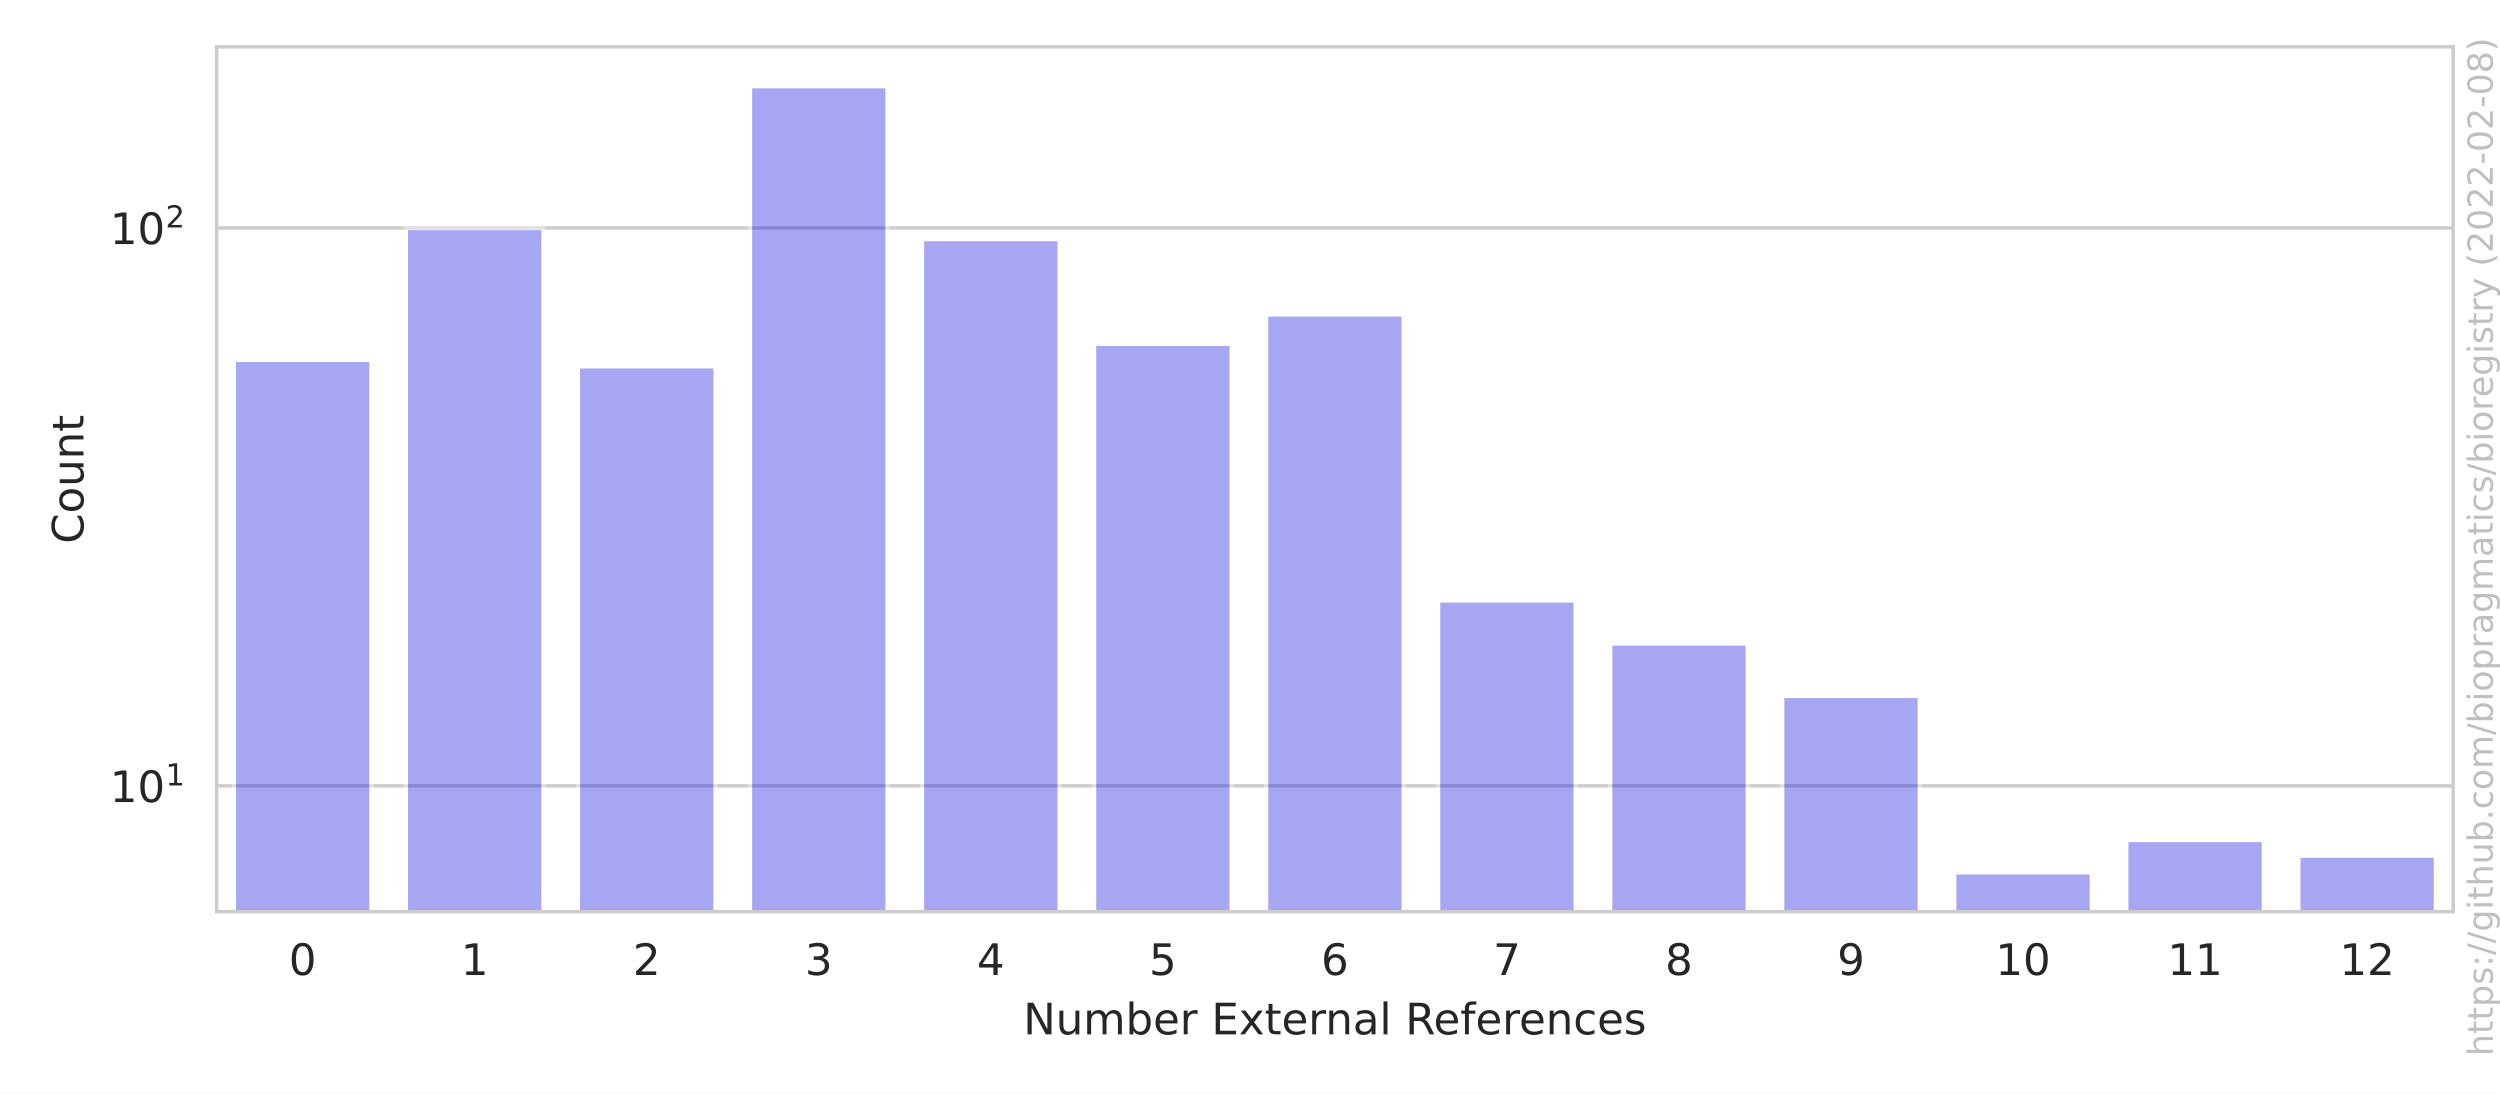
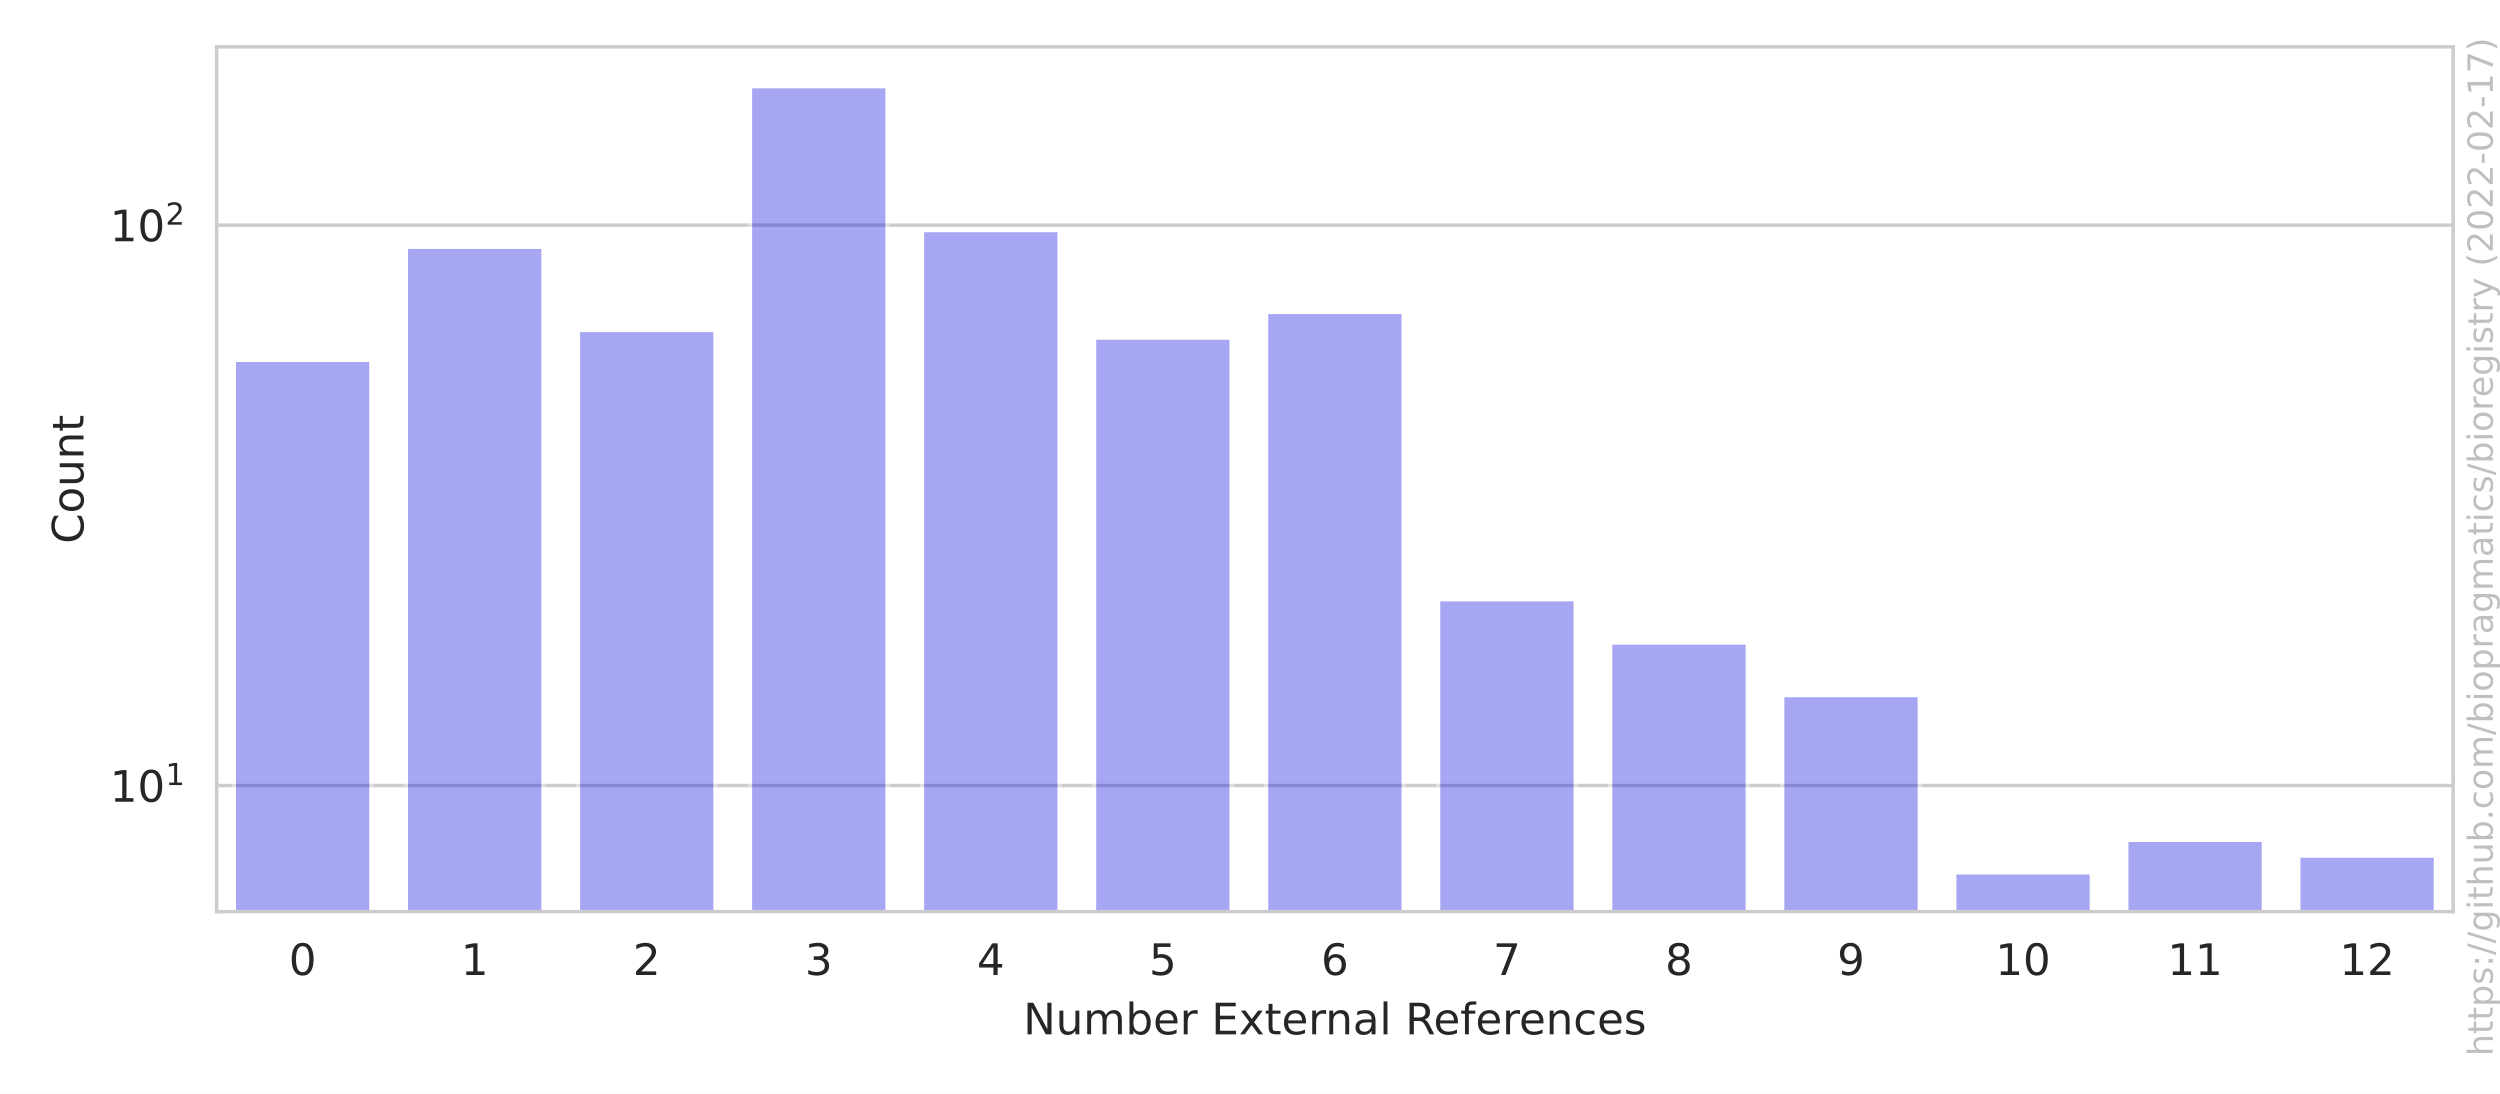
<svg xmlns="http://www.w3.org/2000/svg" xmlns:xlink="http://www.w3.org/1999/xlink" width="576pt" height="252pt" viewBox="0 0 576 252" version="1.1">
  <defs>
    <style type="text/css">*{stroke-linejoin: round; stroke-linecap: butt}</style>
  </defs>
  <g id="figure_1">
    <g id="patch_1">
      <path d="M 0 252  L 576 252  L 576 0  L 0 0  z " style="fill: #ffffff" />
    </g>
    <g id="axes_1">
      <g id="patch_2">
        <path d="M 49.913 210.04  L 565.2 210.04  L 565.2 10.8  L 49.913 10.8  z " style="fill: #ffffff" />
      </g>
      <g id="matplotlib.axis_1">
        <g id="xtick_1">
          <g id="text_1">
            <g style="fill: #262626" transform="translate(66.55018 224.6384)scale(0.1 -0.1)">
              <defs>
                <path id="DejaVuSans-30" d="M 2034 4250  Q 1547 4250 1301 3770  Q 1056 3291 1056 2328  Q 1056 1369 1301 889  Q 1547 409 2034 409  Q 2525 409 2770 889  Q 3016 1369 3016 2328  Q 3016 3291 2770 3770  Q 2525 4250 2034 4250  z M 2034 4750  Q 2819 4750 3233 4129  Q 3647 3509 3647 2328  Q 3647 1150 3233 529  Q 2819 -91 2034 -91  Q 1250 -91 836 529  Q 422 1150 422 2328  Q 422 3509 836 4129  Q 1250 4750 2034 4750  z " transform="scale(0.015625)" />
              </defs>
              <use xlink:href="#DejaVuSans-30" />
            </g>
          </g>
        </g>
        <g id="xtick_2">
          <g id="text_2">
            <g style="fill: #262626" transform="translate(106.1877 224.6384)scale(0.1 -0.1)">
              <defs>
                <path id="DejaVuSans-31" d="M 794 531  L 1825 531  L 1825 4091  L 703 3866  L 703 4441  L 1819 4666  L 2450 4666  L 2450 531  L 3481 531  L 3481 0  L 794 0  L 794 531  z " transform="scale(0.015625)" />
              </defs>
              <use xlink:href="#DejaVuSans-31" />
            </g>
          </g>
        </g>
        <g id="xtick_3">
          <g id="text_3">
            <g style="fill: #262626" transform="translate(145.8251 224.6384)scale(0.1 -0.1)">
              <defs>
                <path id="DejaVuSans-32" d="M 1228 531  L 3431 531  L 3431 0  L 469 0  L 469 531  Q 828 903 1448 1529  Q 2069 2156 2228 2338  Q 2531 2678 2651 2914  Q 2772 3150 2772 3378  Q 2772 3750 2511 3984  Q 2250 4219 1831 4219  Q 1534 4219 1204 4116  Q 875 4013 500 3803  L 500 4441  Q 881 4594 1212 4672  Q 1544 4750 1819 4750  Q 2544 4750 2975 4387  Q 3406 4025 3406 3419  Q 3406 3131 3298 2873  Q 3191 2616 2906 2266  Q 2828 2175 2409 1742  Q 1991 1309 1228 531  z " transform="scale(0.015625)" />
              </defs>
              <use xlink:href="#DejaVuSans-32" />
            </g>
          </g>
        </g>
        <g id="xtick_4">
          <g id="text_4">
            <g style="fill: #262626" transform="translate(185.4626 224.6384)scale(0.1 -0.1)">
              <defs>
                <path id="DejaVuSans-33" d="M 2597 2516  Q 3050 2419 3304 2112  Q 3559 1806 3559 1356  Q 3559 666 3084 287  Q 2609 -91 1734 -91  Q 1441 -91 1130 -33  Q 819 25 488 141  L 488 750  Q 750 597 1062 519  Q 1375 441 1716 441  Q 2309 441 2620 675  Q 2931 909 2931 1356  Q 2931 1769 2642 2001  Q 2353 2234 1838 2234  L 1294 2234  L 1294 2753  L 1863 2753  Q 2328 2753 2575 2939  Q 2822 3125 2822 3475  Q 2822 3834 2567 4026  Q 2313 4219 1838 4219  Q 1578 4219 1281 4162  Q 984 4106 628 3988  L 628 4550  Q 988 4650 1302 4700  Q 1616 4750 1894 4750  Q 2613 4750 3031 4423  Q 3450 4097 3450 3541  Q 3450 3153 3228 2886  Q 3006 2619 2597 2516  z " transform="scale(0.015625)" />
              </defs>
              <use xlink:href="#DejaVuSans-33" />
            </g>
          </g>
        </g>
        <g id="xtick_5">
          <g id="text_5">
            <g style="fill: #262626" transform="translate(225.1001 224.6384)scale(0.1 -0.1)">
              <defs>
                <path id="DejaVuSans-34" d="M 2419 4116  L 825 1625  L 2419 1625  L 2419 4116  z M 2253 4666  L 3047 4666  L 3047 1625  L 3713 1625  L 3713 1100  L 3047 1100  L 3047 0  L 2419 0  L 2419 1100  L 313 1100  L 313 1709  L 2253 4666  z " transform="scale(0.015625)" />
              </defs>
              <use xlink:href="#DejaVuSans-34" />
            </g>
          </g>
        </g>
        <g id="xtick_6">
          <g id="text_6">
            <g style="fill: #262626" transform="translate(264.7376 224.6384)scale(0.1 -0.1)">
              <defs>
                <path id="DejaVuSans-35" d="M 691 4666  L 3169 4666  L 3169 4134  L 1269 4134  L 1269 2991  Q 1406 3038 1543 3061  Q 1681 3084 1819 3084  Q 2600 3084 3056 2656  Q 3513 2228 3513 1497  Q 3513 744 3044 326  Q 2575 -91 1722 -91  Q 1428 -91 1123 -41  Q 819 9 494 109  L 494 744  Q 775 591 1075 516  Q 1375 441 1709 441  Q 2250 441 2565 725  Q 2881 1009 2881 1497  Q 2881 1984 2565 2268  Q 2250 2553 1709 2553  Q 1456 2553 1204 2497  Q 953 2441 691 2322  L 691 4666  z " transform="scale(0.015625)" />
              </defs>
              <use xlink:href="#DejaVuSans-35" />
            </g>
          </g>
        </g>
        <g id="xtick_7">
          <g id="text_7">
            <g style="fill: #262626" transform="translate(304.3751 224.6384)scale(0.1 -0.1)">
              <defs>
                <path id="DejaVuSans-36" d="M 2113 2584  Q 1688 2584 1439 2293  Q 1191 2003 1191 1497  Q 1191 994 1439 701  Q 1688 409 2113 409  Q 2538 409 2786 701  Q 3034 994 3034 1497  Q 3034 2003 2786 2293  Q 2538 2584 2113 2584  z M 3366 4563  L 3366 3988  Q 3128 4100 2886 4159  Q 2644 4219 2406 4219  Q 1781 4219 1451 3797  Q 1122 3375 1075 2522  Q 1259 2794 1537 2939  Q 1816 3084 2150 3084  Q 2853 3084 3261 2657  Q 3669 2231 3669 1497  Q 3669 778 3244 343  Q 2819 -91 2113 -91  Q 1303 -91 875 529  Q 447 1150 447 2328  Q 447 3434 972 4092  Q 1497 4750 2381 4750  Q 2619 4750 2861 4703  Q 3103 4656 3366 4563  z " transform="scale(0.015625)" />
              </defs>
              <use xlink:href="#DejaVuSans-36" />
            </g>
          </g>
        </g>
        <g id="xtick_8">
          <g id="text_8">
            <g style="fill: #262626" transform="translate(344.0126 224.6384)scale(0.1 -0.1)">
              <defs>
                <path id="DejaVuSans-37" d="M 525 4666  L 3525 4666  L 3525 4397  L 1831 0  L 1172 0  L 2766 4134  L 525 4134  L 525 4666  z " transform="scale(0.015625)" />
              </defs>
              <use xlink:href="#DejaVuSans-37" />
            </g>
          </g>
        </g>
        <g id="xtick_9">
          <g id="text_9">
            <g style="fill: #262626" transform="translate(383.6501 224.6384)scale(0.1 -0.1)">
              <defs>
                <path id="DejaVuSans-38" d="M 2034 2216  Q 1584 2216 1326 1975  Q 1069 1734 1069 1313  Q 1069 891 1326 650  Q 1584 409 2034 409  Q 2484 409 2743 651  Q 3003 894 3003 1313  Q 3003 1734 2745 1975  Q 2488 2216 2034 2216  z M 1403 2484  Q 997 2584 770 2862  Q 544 3141 544 3541  Q 544 4100 942 4425  Q 1341 4750 2034 4750  Q 2731 4750 3128 4425  Q 3525 4100 3525 3541  Q 3525 3141 3298 2862  Q 3072 2584 2669 2484  Q 3125 2378 3379 2068  Q 3634 1759 3634 1313  Q 3634 634 3220 271  Q 2806 -91 2034 -91  Q 1263 -91 848 271  Q 434 634 434 1313  Q 434 1759 690 2068  Q 947 2378 1403 2484  z M 1172 3481  Q 1172 3119 1398 2916  Q 1625 2713 2034 2713  Q 2441 2713 2670 2916  Q 2900 3119 2900 3481  Q 2900 3844 2670 4047  Q 2441 4250 2034 4250  Q 1625 4250 1398 4047  Q 1172 3844 1172 3481  z " transform="scale(0.015625)" />
              </defs>
              <use xlink:href="#DejaVuSans-38" />
            </g>
          </g>
        </g>
        <g id="xtick_10">
          <g id="text_10">
            <g style="fill: #262626" transform="translate(423.2876 224.6384)scale(0.1 -0.1)">
              <defs>
                <path id="DejaVuSans-39" d="M 703 97  L 703 672  Q 941 559 1184 500  Q 1428 441 1663 441  Q 2288 441 2617 861  Q 2947 1281 2994 2138  Q 2813 1869 2534 1725  Q 2256 1581 1919 1581  Q 1219 1581 811 2004  Q 403 2428 403 3163  Q 403 3881 828 4315  Q 1253 4750 1959 4750  Q 2769 4750 3195 4129  Q 3622 3509 3622 2328  Q 3622 1225 3098 567  Q 2575 -91 1691 -91  Q 1453 -91 1209 -44  Q 966 3 703 97  z M 1959 2075  Q 2384 2075 2632 2365  Q 2881 2656 2881 3163  Q 2881 3666 2632 3958  Q 2384 4250 1959 4250  Q 1534 4250 1286 3958  Q 1038 3666 1038 3163  Q 1038 2656 1286 2365  Q 1534 2075 1959 2075  z " transform="scale(0.015625)" />
              </defs>
              <use xlink:href="#DejaVuSans-39" />
            </g>
          </g>
        </g>
        <g id="xtick_11">
          <g id="text_11">
            <g style="fill: #262626" transform="translate(459.7438 224.6384)scale(0.1 -0.1)">
              <use xlink:href="#DejaVuSans-31" />
              <use xlink:href="#DejaVuSans-30" x="63.623" />
            </g>
          </g>
        </g>
        <g id="xtick_12">
          <g id="text_12">
            <g style="fill: #262626" transform="translate(499.3813 224.6384)scale(0.1 -0.1)">
              <use xlink:href="#DejaVuSans-31" />
              <use xlink:href="#DejaVuSans-31" x="63.623" />
            </g>
          </g>
        </g>
        <g id="xtick_13">
          <g id="text_13">
            <g style="fill: #262626" transform="translate(539.0188 224.6384)scale(0.1 -0.1)">
              <use xlink:href="#DejaVuSans-31" />
              <use xlink:href="#DejaVuSans-32" x="63.623" />
            </g>
          </g>
        </g>
        <g id="text_14">
          <g style="fill: #262626" transform="translate(235.7657 238.3166)scale(0.1 -0.1)">
            <defs>
              <path id="DejaVuSans-4e" d="M 628 4666  L 1478 4666  L 3547 763  L 3547 4666  L 4159 4666  L 4159 0  L 3309 0  L 1241 3903  L 1241 0  L 628 0  L 628 4666  z " transform="scale(0.015625)" />
              <path id="DejaVuSans-75" d="M 544 1381  L 544 3500  L 1119 3500  L 1119 1403  Q 1119 906 1312 657  Q 1506 409 1894 409  Q 2359 409 2629 706  Q 2900 1003 2900 1516  L 2900 3500  L 3475 3500  L 3475 0  L 2900 0  L 2900 538  Q 2691 219 2414 64  Q 2138 -91 1772 -91  Q 1169 -91 856 284  Q 544 659 544 1381  z M 1991 3584  L 1991 3584  z " transform="scale(0.015625)" />
              <path id="DejaVuSans-6d" d="M 3328 2828  Q 3544 3216 3844 3400  Q 4144 3584 4550 3584  Q 5097 3584 5394 3201  Q 5691 2819 5691 2113  L 5691 0  L 5113 0  L 5113 2094  Q 5113 2597 4934 2840  Q 4756 3084 4391 3084  Q 3944 3084 3684 2787  Q 3425 2491 3425 1978  L 3425 0  L 2847 0  L 2847 2094  Q 2847 2600 2669 2842  Q 2491 3084 2119 3084  Q 1678 3084 1418 2786  Q 1159 2488 1159 1978  L 1159 0  L 581 0  L 581 3500  L 1159 3500  L 1159 2956  Q 1356 3278 1631 3431  Q 1906 3584 2284 3584  Q 2666 3584 2933 3390  Q 3200 3197 3328 2828  z " transform="scale(0.015625)" />
              <path id="DejaVuSans-62" d="M 3116 1747  Q 3116 2381 2855 2742  Q 2594 3103 2138 3103  Q 1681 3103 1420 2742  Q 1159 2381 1159 1747  Q 1159 1113 1420 752  Q 1681 391 2138 391  Q 2594 391 2855 752  Q 3116 1113 3116 1747  z M 1159 2969  Q 1341 3281 1617 3432  Q 1894 3584 2278 3584  Q 2916 3584 3314 3078  Q 3713 2572 3713 1747  Q 3713 922 3314 415  Q 2916 -91 2278 -91  Q 1894 -91 1617 61  Q 1341 213 1159 525  L 1159 0  L 581 0  L 581 4863  L 1159 4863  L 1159 2969  z " transform="scale(0.015625)" />
              <path id="DejaVuSans-65" d="M 3597 1894  L 3597 1613  L 953 1613  Q 991 1019 1311 708  Q 1631 397 2203 397  Q 2534 397 2845 478  Q 3156 559 3463 722  L 3463 178  Q 3153 47 2828 -22  Q 2503 -91 2169 -91  Q 1331 -91 842 396  Q 353 884 353 1716  Q 353 2575 817 3079  Q 1281 3584 2069 3584  Q 2775 3584 3186 3129  Q 3597 2675 3597 1894  z M 3022 2063  Q 3016 2534 2758 2815  Q 2500 3097 2075 3097  Q 1594 3097 1305 2825  Q 1016 2553 972 2059  L 3022 2063  z " transform="scale(0.015625)" />
              <path id="DejaVuSans-72" d="M 2631 2963  Q 2534 3019 2420 3045  Q 2306 3072 2169 3072  Q 1681 3072 1420 2755  Q 1159 2438 1159 1844  L 1159 0  L 581 0  L 581 3500  L 1159 3500  L 1159 2956  Q 1341 3275 1631 3429  Q 1922 3584 2338 3584  Q 2397 3584 2469 3576  Q 2541 3569 2628 3553  L 2631 2963  z " transform="scale(0.015625)" />
              <path id="DejaVuSans-20" transform="scale(0.015625)" />
              <path id="DejaVuSans-45" d="M 628 4666  L 3578 4666  L 3578 4134  L 1259 4134  L 1259 2753  L 3481 2753  L 3481 2222  L 1259 2222  L 1259 531  L 3634 531  L 3634 0  L 628 0  L 628 4666  z " transform="scale(0.015625)" />
              <path id="DejaVuSans-78" d="M 3513 3500  L 2247 1797  L 3578 0  L 2900 0  L 1881 1375  L 863 0  L 184 0  L 1544 1831  L 300 3500  L 978 3500  L 1906 2253  L 2834 3500  L 3513 3500  z " transform="scale(0.015625)" />
              <path id="DejaVuSans-74" d="M 1172 4494  L 1172 3500  L 2356 3500  L 2356 3053  L 1172 3053  L 1172 1153  Q 1172 725 1289 603  Q 1406 481 1766 481  L 2356 481  L 2356 0  L 1766 0  Q 1100 0 847 248  Q 594 497 594 1153  L 594 3053  L 172 3053  L 172 3500  L 594 3500  L 594 4494  L 1172 4494  z " transform="scale(0.015625)" />
              <path id="DejaVuSans-6e" d="M 3513 2113  L 3513 0  L 2938 0  L 2938 2094  Q 2938 2591 2744 2837  Q 2550 3084 2163 3084  Q 1697 3084 1428 2787  Q 1159 2491 1159 1978  L 1159 0  L 581 0  L 581 3500  L 1159 3500  L 1159 2956  Q 1366 3272 1645 3428  Q 1925 3584 2291 3584  Q 2894 3584 3203 3211  Q 3513 2838 3513 2113  z " transform="scale(0.015625)" />
              <path id="DejaVuSans-61" d="M 2194 1759  Q 1497 1759 1228 1600  Q 959 1441 959 1056  Q 959 750 1161 570  Q 1363 391 1709 391  Q 2188 391 2477 730  Q 2766 1069 2766 1631  L 2766 1759  L 2194 1759  z M 3341 1997  L 3341 0  L 2766 0  L 2766 531  Q 2569 213 2275 61  Q 1981 -91 1556 -91  Q 1019 -91 701 211  Q 384 513 384 1019  Q 384 1609 779 1909  Q 1175 2209 1959 2209  L 2766 2209  L 2766 2266  Q 2766 2663 2505 2880  Q 2244 3097 1772 3097  Q 1472 3097 1187 3025  Q 903 2953 641 2809  L 641 3341  Q 956 3463 1253 3523  Q 1550 3584 1831 3584  Q 2591 3584 2966 3190  Q 3341 2797 3341 1997  z " transform="scale(0.015625)" />
              <path id="DejaVuSans-6c" d="M 603 4863  L 1178 4863  L 1178 0  L 603 0  L 603 4863  z " transform="scale(0.015625)" />
              <path id="DejaVuSans-52" d="M 2841 2188  Q 3044 2119 3236 1894  Q 3428 1669 3622 1275  L 4263 0  L 3584 0  L 2988 1197  Q 2756 1666 2539 1819  Q 2322 1972 1947 1972  L 1259 1972  L 1259 0  L 628 0  L 628 4666  L 2053 4666  Q 2853 4666 3247 4331  Q 3641 3997 3641 3322  Q 3641 2881 3436 2590  Q 3231 2300 2841 2188  z M 1259 4147  L 1259 2491  L 2053 2491  Q 2509 2491 2742 2702  Q 2975 2913 2975 3322  Q 2975 3731 2742 3939  Q 2509 4147 2053 4147  L 1259 4147  z " transform="scale(0.015625)" />
              <path id="DejaVuSans-66" d="M 2375 4863  L 2375 4384  L 1825 4384  Q 1516 4384 1395 4259  Q 1275 4134 1275 3809  L 1275 3500  L 2222 3500  L 2222 3053  L 1275 3053  L 1275 0  L 697 0  L 697 3053  L 147 3053  L 147 3500  L 697 3500  L 697 3744  Q 697 4328 969 4595  Q 1241 4863 1831 4863  L 2375 4863  z " transform="scale(0.015625)" />
              <path id="DejaVuSans-63" d="M 3122 3366  L 3122 2828  Q 2878 2963 2633 3030  Q 2388 3097 2138 3097  Q 1578 3097 1268 2742  Q 959 2388 959 1747  Q 959 1106 1268 751  Q 1578 397 2138 397  Q 2388 397 2633 464  Q 2878 531 3122 666  L 3122 134  Q 2881 22 2623 -34  Q 2366 -91 2075 -91  Q 1284 -91 818 406  Q 353 903 353 1747  Q 353 2603 823 3093  Q 1294 3584 2113 3584  Q 2378 3584 2631 3529  Q 2884 3475 3122 3366  z " transform="scale(0.015625)" />
              <path id="DejaVuSans-73" d="M 2834 3397  L 2834 2853  Q 2591 2978 2328 3040  Q 2066 3103 1784 3103  Q 1356 3103 1142 2972  Q 928 2841 928 2578  Q 928 2378 1081 2264  Q 1234 2150 1697 2047  L 1894 2003  Q 2506 1872 2764 1633  Q 3022 1394 3022 966  Q 3022 478 2636 193  Q 2250 -91 1575 -91  Q 1294 -91 989 -36  Q 684 19 347 128  L 347 722  Q 666 556 975 473  Q 1284 391 1588 391  Q 1994 391 2212 530  Q 2431 669 2431 922  Q 2431 1156 2273 1281  Q 2116 1406 1581 1522  L 1381 1569  Q 847 1681 609 1914  Q 372 2147 372 2553  Q 372 3047 722 3315  Q 1072 3584 1716 3584  Q 2034 3584 2315 3537  Q 2597 3491 2834 3397  z " transform="scale(0.015625)" />
            </defs>
            <use xlink:href="#DejaVuSans-4e" />
            <use xlink:href="#DejaVuSans-75" x="74.805" />
            <use xlink:href="#DejaVuSans-6d" x="138.184" />
            <use xlink:href="#DejaVuSans-62" x="235.596" />
            <use xlink:href="#DejaVuSans-65" x="299.072" />
            <use xlink:href="#DejaVuSans-72" x="360.596" />
            <use xlink:href="#DejaVuSans-20" x="401.709" />
            <use xlink:href="#DejaVuSans-45" x="433.496" />
            <use xlink:href="#DejaVuSans-78" x="496.68" />
            <use xlink:href="#DejaVuSans-74" x="555.859" />
            <use xlink:href="#DejaVuSans-65" x="595.068" />
            <use xlink:href="#DejaVuSans-72" x="656.592" />
            <use xlink:href="#DejaVuSans-6e" x="695.955" />
            <use xlink:href="#DejaVuSans-61" x="759.334" />
            <use xlink:href="#DejaVuSans-6c" x="820.613" />
            <use xlink:href="#DejaVuSans-20" x="848.396" />
            <use xlink:href="#DejaVuSans-52" x="880.184" />
            <use xlink:href="#DejaVuSans-65" x="945.166" />
            <use xlink:href="#DejaVuSans-66" x="1006.689" />
            <use xlink:href="#DejaVuSans-65" x="1041.895" />
            <use xlink:href="#DejaVuSans-72" x="1103.418" />
            <use xlink:href="#DejaVuSans-65" x="1142.281" />
            <use xlink:href="#DejaVuSans-6e" x="1203.805" />
            <use xlink:href="#DejaVuSans-63" x="1267.184" />
            <use xlink:href="#DejaVuSans-65" x="1322.164" />
            <use xlink:href="#DejaVuSans-73" x="1383.688" />
          </g>
        </g>
      </g>
      <g id="matplotlib.axis_2">
        <g id="ytick_1">
          <g id="line2d_1">
-             <path d="M 49.913 181.07  L 565.2 181.07  " clip-path="url(#p1737fb0132)" style="fill: none; stroke: #cccccc; stroke-width: 0.8; stroke-linecap: round" />
+             <path d="M 49.913 180.984  L 565.2 180.984  " clip-path="url(#p1737fb0132)" style="fill: none; stroke: #cccccc; stroke-width: 0.8; stroke-linecap: round" />
          </g>
          <g id="text_15">
-             <g style="fill: #262626" transform="translate(25.31268 184.8697)scale(0.1 -0.1)">
+             <g style="fill: #262626" transform="translate(25.31268 184.7832)scale(0.1 -0.1)">
              <use xlink:href="#DejaVuSans-31" transform="translate(0 0.684375)" />
              <use xlink:href="#DejaVuSans-30" transform="translate(63.62305 0.684375)" />
              <use xlink:href="#DejaVuSans-31" transform="translate(128.2031 38.96563)scale(0.7)" />
            </g>
          </g>
        </g>
        <g id="ytick_2">
          <g id="line2d_2">
-             <path d="M 49.913 52.517  L 565.2 52.517  " clip-path="url(#p1737fb0132)" style="fill: none; stroke: #cccccc; stroke-width: 0.8; stroke-linecap: round" />
+             <path d="M 49.913 51.873  L 565.2 51.873  " clip-path="url(#p1737fb0132)" style="fill: none; stroke: #cccccc; stroke-width: 0.8; stroke-linecap: round" />
          </g>
          <g id="text_16">
-             <g style="fill: #262626" transform="translate(25.31268 56.31641)scale(0.1 -0.1)">
+             <g style="fill: #262626" transform="translate(25.31268 55.67177)scale(0.1 -0.1)">
              <use xlink:href="#DejaVuSans-31" transform="translate(0 0.765625)" />
              <use xlink:href="#DejaVuSans-30" transform="translate(63.62305 0.765625)" />
              <use xlink:href="#DejaVuSans-32" transform="translate(128.2031 39.04688)scale(0.7)" />
            </g>
          </g>
        </g>
        <g id="ytick_3" />
        <g id="ytick_4" />
        <g id="ytick_5" />
        <g id="ytick_6" />
        <g id="ytick_7" />
        <g id="ytick_8" />
        <g id="ytick_9" />
        <g id="ytick_10" />
        <g id="ytick_11" />
        <g id="ytick_12" />
        <g id="ytick_13" />
        <g id="ytick_14" />
        <g id="ytick_15" />
        <g id="text_17">
          <g style="fill: #262626" transform="translate(19.233 125.2684)rotate(-90)scale(0.1 -0.1)">
            <defs>
              <path id="DejaVuSans-43" d="M 4122 4306  L 4122 3641  Q 3803 3938 3442 4084  Q 3081 4231 2675 4231  Q 1875 4231 1450 3742  Q 1025 3253 1025 2328  Q 1025 1406 1450 917  Q 1875 428 2675 428  Q 3081 428 3442 575  Q 3803 722 4122 1019  L 4122 359  Q 3791 134 3420 21  Q 3050 -91 2638 -91  Q 1578 -91 968 557  Q 359 1206 359 2328  Q 359 3453 968 4101  Q 1578 4750 2638 4750  Q 3056 4750 3426 4639  Q 3797 4528 4122 4306  z " transform="scale(0.015625)" />
              <path id="DejaVuSans-6f" d="M 1959 3097  Q 1497 3097 1228 2736  Q 959 2375 959 1747  Q 959 1119 1226 758  Q 1494 397 1959 397  Q 2419 397 2687 759  Q 2956 1122 2956 1747  Q 2956 2369 2687 2733  Q 2419 3097 1959 3097  z M 1959 3584  Q 2709 3584 3137 3096  Q 3566 2609 3566 1747  Q 3566 888 3137 398  Q 2709 -91 1959 -91  Q 1206 -91 779 398  Q 353 888 353 1747  Q 353 2609 779 3096  Q 1206 3584 1959 3584  z " transform="scale(0.015625)" />
            </defs>
            <use xlink:href="#DejaVuSans-43" />
            <use xlink:href="#DejaVuSans-6f" x="69.824" />
            <use xlink:href="#DejaVuSans-75" x="131.006" />
            <use xlink:href="#DejaVuSans-6e" x="194.385" />
            <use xlink:href="#DejaVuSans-74" x="257.764" />
          </g>
        </g>
      </g>
      <g id="patch_3">
-         <path d="M 53.876 128862.917  L 85.586 128862.917  L 85.586 82.929  L 53.876 82.929  z " clip-path="url(#p1737fb0132)" style="fill: #2020df; opacity: 0.4; stroke: #ffffff; stroke-linejoin: miter" />
+         <path d="M 53.876 129421.558  L 85.586 129421.558  L 85.586 82.902  L 53.876 82.902  z " clip-path="url(#p1737fb0132)" style="fill: #2020df; opacity: 0.4; stroke: #ffffff; stroke-linejoin: miter" />
      </g>
      <g id="patch_4">
-         <path d="M 93.514 128862.917  L 125.224 128862.917  L 125.224 52.517  L 93.514 52.517  z " clip-path="url(#p1737fb0132)" style="fill: #2020df; opacity: 0.4; stroke: #ffffff; stroke-linejoin: miter" />
+         <path d="M 93.514 129421.558  L 125.224 129421.558  L 125.224 56.854  L 93.514 56.854  z " clip-path="url(#p1737fb0132)" style="fill: #2020df; opacity: 0.4; stroke: #ffffff; stroke-linejoin: miter" />
      </g>
      <g id="patch_5">
-         <path d="M 133.151 128862.917  L 164.861 128862.917  L 164.861 84.392  L 133.151 84.392  z " clip-path="url(#p1737fb0132)" style="fill: #2020df; opacity: 0.4; stroke: #ffffff; stroke-linejoin: miter" />
+         <path d="M 133.151 129421.558  L 164.861 129421.558  L 164.861 76.028  L 133.151 76.028  z " clip-path="url(#p1737fb0132)" style="fill: #2020df; opacity: 0.4; stroke: #ffffff; stroke-linejoin: miter" />
      </g>
      <g id="patch_6">
-         <path d="M 172.789 128862.917  L 204.499 128862.917  L 204.499 19.856  L 172.789 19.856  z " clip-path="url(#p1737fb0132)" style="fill: #2020df; opacity: 0.4; stroke: #ffffff; stroke-linejoin: miter" />
+         <path d="M 172.789 129421.558  L 204.499 129421.558  L 204.499 19.856  L 172.789 19.856  z " clip-path="url(#p1737fb0132)" style="fill: #2020df; opacity: 0.4; stroke: #ffffff; stroke-linejoin: miter" />
      </g>
      <g id="patch_7">
-         <path d="M 212.426 128862.917  L 244.136 128862.917  L 244.136 55.088  L 212.426 55.088  z " clip-path="url(#p1737fb0132)" style="fill: #2020df; opacity: 0.4; stroke: #ffffff; stroke-linejoin: miter" />
+         <path d="M 212.426 129421.558  L 244.136 129421.558  L 244.136 53.005  L 212.426 53.005  z " clip-path="url(#p1737fb0132)" style="fill: #2020df; opacity: 0.4; stroke: #ffffff; stroke-linejoin: miter" />
      </g>
      <g id="patch_8">
-         <path d="M 252.064 128862.917  L 283.774 128862.917  L 283.774 79.206  L 252.064 79.206  z " clip-path="url(#p1737fb0132)" style="fill: #2020df; opacity: 0.4; stroke: #ffffff; stroke-linejoin: miter" />
+         <path d="M 252.064 129421.558  L 283.774 129421.558  L 283.774 77.78  L 252.064 77.78  z " clip-path="url(#p1737fb0132)" style="fill: #2020df; opacity: 0.4; stroke: #ffffff; stroke-linejoin: miter" />
      </g>
      <g id="patch_9">
-         <path d="M 291.701 128862.917  L 323.411 128862.917  L 323.411 72.43  L 291.701 72.43  z " clip-path="url(#p1737fb0132)" style="fill: #2020df; opacity: 0.4; stroke: #ffffff; stroke-linejoin: miter" />
+         <path d="M 291.701 129421.558  L 323.411 129421.558  L 323.411 71.872  L 291.701 71.872  z " clip-path="url(#p1737fb0132)" style="fill: #2020df; opacity: 0.4; stroke: #ffffff; stroke-linejoin: miter" />
      </g>
      <g id="patch_10">
-         <path d="M 331.339 128862.917  L 363.049 128862.917  L 363.049 138.334  L 331.339 138.334  z " clip-path="url(#p1737fb0132)" style="fill: #2020df; opacity: 0.4; stroke: #ffffff; stroke-linejoin: miter" />
+         <path d="M 331.339 129421.558  L 363.049 129421.558  L 363.049 138.062  L 331.339 138.062  z " clip-path="url(#p1737fb0132)" style="fill: #2020df; opacity: 0.4; stroke: #ffffff; stroke-linejoin: miter" />
      </g>
      <g id="patch_11">
-         <path d="M 370.976 128862.917  L 402.686 128862.917  L 402.686 148.254  L 370.976 148.254  z " clip-path="url(#p1737fb0132)" style="fill: #2020df; opacity: 0.4; stroke: #ffffff; stroke-linejoin: miter" />
+         <path d="M 370.976 129421.558  L 402.686 129421.558  L 402.686 148.025  L 370.976 148.025  z " clip-path="url(#p1737fb0132)" style="fill: #2020df; opacity: 0.4; stroke: #ffffff; stroke-linejoin: miter" />
      </g>
      <g id="patch_12">
-         <path d="M 410.614 128862.917  L 442.324 128862.917  L 442.324 160.326  L 410.614 160.326  z " clip-path="url(#p1737fb0132)" style="fill: #2020df; opacity: 0.4; stroke: #ffffff; stroke-linejoin: miter" />
+         <path d="M 410.614 129421.558  L 442.324 129421.558  L 442.324 160.15  L 410.614 160.15  z " clip-path="url(#p1737fb0132)" style="fill: #2020df; opacity: 0.4; stroke: #ffffff; stroke-linejoin: miter" />
      </g>
      <g id="patch_13">
-         <path d="M 450.251 128862.917  L 481.961 128862.917  L 481.961 200.984  L 450.251 200.984  z " clip-path="url(#p1737fb0132)" style="fill: #2020df; opacity: 0.4; stroke: #ffffff; stroke-linejoin: miter" />
+         <path d="M 450.251 129421.558  L 481.961 129421.558  L 481.961 200.984  L 450.251 200.984  z " clip-path="url(#p1737fb0132)" style="fill: #2020df; opacity: 0.4; stroke: #ffffff; stroke-linejoin: miter" />
      </g>
      <g id="patch_14">
-         <path d="M 489.889 128862.917  L 521.599 128862.917  L 521.599 193.529  L 489.889 193.529  z " clip-path="url(#p1737fb0132)" style="fill: #2020df; opacity: 0.4; stroke: #ffffff; stroke-linejoin: miter" />
+         <path d="M 489.889 129421.558  L 521.599 129421.558  L 521.599 193.496  L 489.889 193.496  z " clip-path="url(#p1737fb0132)" style="fill: #2020df; opacity: 0.4; stroke: #ffffff; stroke-linejoin: miter" />
      </g>
      <g id="patch_15">
-         <path d="M 529.526 128862.917  L 561.236 128862.917  L 561.236 197.132  L 529.526 197.132  z " clip-path="url(#p1737fb0132)" style="fill: #2020df; opacity: 0.4; stroke: #ffffff; stroke-linejoin: miter" />
+         <path d="M 529.526 129421.558  L 561.236 129421.558  L 561.236 197.115  L 529.526 197.115  z " clip-path="url(#p1737fb0132)" style="fill: #2020df; opacity: 0.4; stroke: #ffffff; stroke-linejoin: miter" />
      </g>
      <g id="patch_16">
        <path d="M 49.913 210.04  L 49.913 10.8  " style="fill: none; stroke: #cccccc; stroke-width: 0.8; stroke-linejoin: miter; stroke-linecap: square" />
      </g>
      <g id="patch_17">
        <path d="M 565.2 210.04  L 565.2 10.8  " style="fill: none; stroke: #cccccc; stroke-width: 0.8; stroke-linejoin: miter; stroke-linecap: square" />
      </g>
      <g id="patch_18">
        <path d="M 49.913 210.04  L 565.2 210.04  " style="fill: none; stroke: #cccccc; stroke-width: 0.8; stroke-linejoin: miter; stroke-linecap: square" />
      </g>
      <g id="patch_19">
        <path d="M 49.913 10.8  L 565.2 10.8  " style="fill: none; stroke: #cccccc; stroke-width: 0.8; stroke-linejoin: miter; stroke-linecap: square" />
      </g>
    </g>
    <g id="text_18">
      <g style="fill: #808080; opacity: 0.5" transform="translate(574.3362 243.3237)rotate(-90)scale(0.08 -0.08)">
        <defs>
          <path id="DejaVuSans-68" d="M 3513 2113  L 3513 0  L 2938 0  L 2938 2094  Q 2938 2591 2744 2837  Q 2550 3084 2163 3084  Q 1697 3084 1428 2787  Q 1159 2491 1159 1978  L 1159 0  L 581 0  L 581 4863  L 1159 4863  L 1159 2956  Q 1366 3272 1645 3428  Q 1925 3584 2291 3584  Q 2894 3584 3203 3211  Q 3513 2838 3513 2113  z " transform="scale(0.015625)" />
          <path id="DejaVuSans-70" d="M 1159 525  L 1159 -1331  L 581 -1331  L 581 3500  L 1159 3500  L 1159 2969  Q 1341 3281 1617 3432  Q 1894 3584 2278 3584  Q 2916 3584 3314 3078  Q 3713 2572 3713 1747  Q 3713 922 3314 415  Q 2916 -91 2278 -91  Q 1894 -91 1617 61  Q 1341 213 1159 525  z M 3116 1747  Q 3116 2381 2855 2742  Q 2594 3103 2138 3103  Q 1681 3103 1420 2742  Q 1159 2381 1159 1747  Q 1159 1113 1420 752  Q 1681 391 2138 391  Q 2594 391 2855 752  Q 3116 1113 3116 1747  z " transform="scale(0.015625)" />
          <path id="DejaVuSans-3a" d="M 750 794  L 1409 794  L 1409 0  L 750 0  L 750 794  z M 750 3309  L 1409 3309  L 1409 2516  L 750 2516  L 750 3309  z " transform="scale(0.015625)" />
          <path id="DejaVuSans-2f" d="M 1625 4666  L 2156 4666  L 531 -594  L 0 -594  L 1625 4666  z " transform="scale(0.015625)" />
          <path id="DejaVuSans-67" d="M 2906 1791  Q 2906 2416 2648 2759  Q 2391 3103 1925 3103  Q 1463 3103 1205 2759  Q 947 2416 947 1791  Q 947 1169 1205 825  Q 1463 481 1925 481  Q 2391 481 2648 825  Q 2906 1169 2906 1791  z M 3481 434  Q 3481 -459 3084 -895  Q 2688 -1331 1869 -1331  Q 1566 -1331 1297 -1286  Q 1028 -1241 775 -1147  L 775 -588  Q 1028 -725 1275 -790  Q 1522 -856 1778 -856  Q 2344 -856 2625 -561  Q 2906 -266 2906 331  L 2906 616  Q 2728 306 2450 153  Q 2172 0 1784 0  Q 1141 0 747 490  Q 353 981 353 1791  Q 353 2603 747 3093  Q 1141 3584 1784 3584  Q 2172 3584 2450 3431  Q 2728 3278 2906 2969  L 2906 3500  L 3481 3500  L 3481 434  z " transform="scale(0.015625)" />
          <path id="DejaVuSans-69" d="M 603 3500  L 1178 3500  L 1178 0  L 603 0  L 603 3500  z M 603 4863  L 1178 4863  L 1178 4134  L 603 4134  L 603 4863  z " transform="scale(0.015625)" />
          <path id="DejaVuSans-2e" d="M 684 794  L 1344 794  L 1344 0  L 684 0  L 684 794  z " transform="scale(0.015625)" />
          <path id="DejaVuSans-79" d="M 2059 -325  Q 1816 -950 1584 -1140  Q 1353 -1331 966 -1331  L 506 -1331  L 506 -850  L 844 -850  Q 1081 -850 1212 -737  Q 1344 -625 1503 -206  L 1606 56  L 191 3500  L 800 3500  L 1894 763  L 2988 3500  L 3597 3500  L 2059 -325  z " transform="scale(0.015625)" />
          <path id="DejaVuSans-28" d="M 1984 4856  Q 1566 4138 1362 3434  Q 1159 2731 1159 2009  Q 1159 1288 1364 580  Q 1569 -128 1984 -844  L 1484 -844  Q 1016 -109 783 600  Q 550 1309 550 2009  Q 550 2706 781 3412  Q 1013 4119 1484 4856  L 1984 4856  z " transform="scale(0.015625)" />
          <path id="DejaVuSans-2d" d="M 313 2009  L 1997 2009  L 1997 1497  L 313 1497  L 313 2009  z " transform="scale(0.015625)" />
          <path id="DejaVuSans-29" d="M 513 4856  L 1013 4856  Q 1481 4119 1714 3412  Q 1947 2706 1947 2009  Q 1947 1309 1714 600  Q 1481 -109 1013 -844  L 513 -844  Q 928 -128 1133 580  Q 1338 1288 1338 2009  Q 1338 2731 1133 3434  Q 928 4138 513 4856  z " transform="scale(0.015625)" />
        </defs>
        <use xlink:href="#DejaVuSans-68" />
        <use xlink:href="#DejaVuSans-74" x="63.379" />
        <use xlink:href="#DejaVuSans-74" x="102.588" />
        <use xlink:href="#DejaVuSans-70" x="141.797" />
        <use xlink:href="#DejaVuSans-73" x="205.273" />
        <use xlink:href="#DejaVuSans-3a" x="257.373" />
        <use xlink:href="#DejaVuSans-2f" x="291.064" />
        <use xlink:href="#DejaVuSans-2f" x="324.756" />
        <use xlink:href="#DejaVuSans-67" x="358.447" />
        <use xlink:href="#DejaVuSans-69" x="421.924" />
        <use xlink:href="#DejaVuSans-74" x="449.707" />
        <use xlink:href="#DejaVuSans-68" x="488.916" />
        <use xlink:href="#DejaVuSans-75" x="552.295" />
        <use xlink:href="#DejaVuSans-62" x="615.674" />
        <use xlink:href="#DejaVuSans-2e" x="679.15" />
        <use xlink:href="#DejaVuSans-63" x="710.938" />
        <use xlink:href="#DejaVuSans-6f" x="765.918" />
        <use xlink:href="#DejaVuSans-6d" x="827.1" />
        <use xlink:href="#DejaVuSans-2f" x="924.512" />
        <use xlink:href="#DejaVuSans-62" x="958.203" />
        <use xlink:href="#DejaVuSans-69" x="1021.68" />
        <use xlink:href="#DejaVuSans-6f" x="1049.463" />
        <use xlink:href="#DejaVuSans-70" x="1110.645" />
        <use xlink:href="#DejaVuSans-72" x="1174.121" />
        <use xlink:href="#DejaVuSans-61" x="1215.234" />
        <use xlink:href="#DejaVuSans-67" x="1276.514" />
        <use xlink:href="#DejaVuSans-6d" x="1339.99" />
        <use xlink:href="#DejaVuSans-61" x="1437.402" />
        <use xlink:href="#DejaVuSans-74" x="1498.682" />
        <use xlink:href="#DejaVuSans-69" x="1537.891" />
        <use xlink:href="#DejaVuSans-63" x="1565.674" />
        <use xlink:href="#DejaVuSans-73" x="1620.654" />
        <use xlink:href="#DejaVuSans-2f" x="1672.754" />
        <use xlink:href="#DejaVuSans-62" x="1706.445" />
        <use xlink:href="#DejaVuSans-69" x="1769.922" />
        <use xlink:href="#DejaVuSans-6f" x="1797.705" />
        <use xlink:href="#DejaVuSans-72" x="1858.887" />
        <use xlink:href="#DejaVuSans-65" x="1897.75" />
        <use xlink:href="#DejaVuSans-67" x="1959.273" />
        <use xlink:href="#DejaVuSans-69" x="2022.75" />
        <use xlink:href="#DejaVuSans-73" x="2050.533" />
        <use xlink:href="#DejaVuSans-74" x="2102.633" />
        <use xlink:href="#DejaVuSans-72" x="2141.842" />
        <use xlink:href="#DejaVuSans-79" x="2182.955" />
        <use xlink:href="#DejaVuSans-20" x="2242.135" />
        <use xlink:href="#DejaVuSans-28" x="2273.922" />
        <use xlink:href="#DejaVuSans-32" x="2312.936" />
        <use xlink:href="#DejaVuSans-30" x="2376.559" />
        <use xlink:href="#DejaVuSans-32" x="2440.182" />
        <use xlink:href="#DejaVuSans-32" x="2503.805" />
        <use xlink:href="#DejaVuSans-2d" x="2567.428" />
        <use xlink:href="#DejaVuSans-30" x="2603.512" />
        <use xlink:href="#DejaVuSans-32" x="2667.135" />
        <use xlink:href="#DejaVuSans-2d" x="2730.758" />
-         <use xlink:href="#DejaVuSans-30" x="2766.842" />
-         <use xlink:href="#DejaVuSans-38" x="2830.465" />
+         <use xlink:href="#DejaVuSans-31" x="2766.842" />
+         <use xlink:href="#DejaVuSans-37" x="2830.465" />
        <use xlink:href="#DejaVuSans-29" x="2894.088" />
      </g>
    </g>
  </g>
  <defs>
    <clipPath id="p1737fb0132">
      <rect x="49.913" y="10.8" width="515.287" height="199.24" />
    </clipPath>
  </defs>
</svg>
